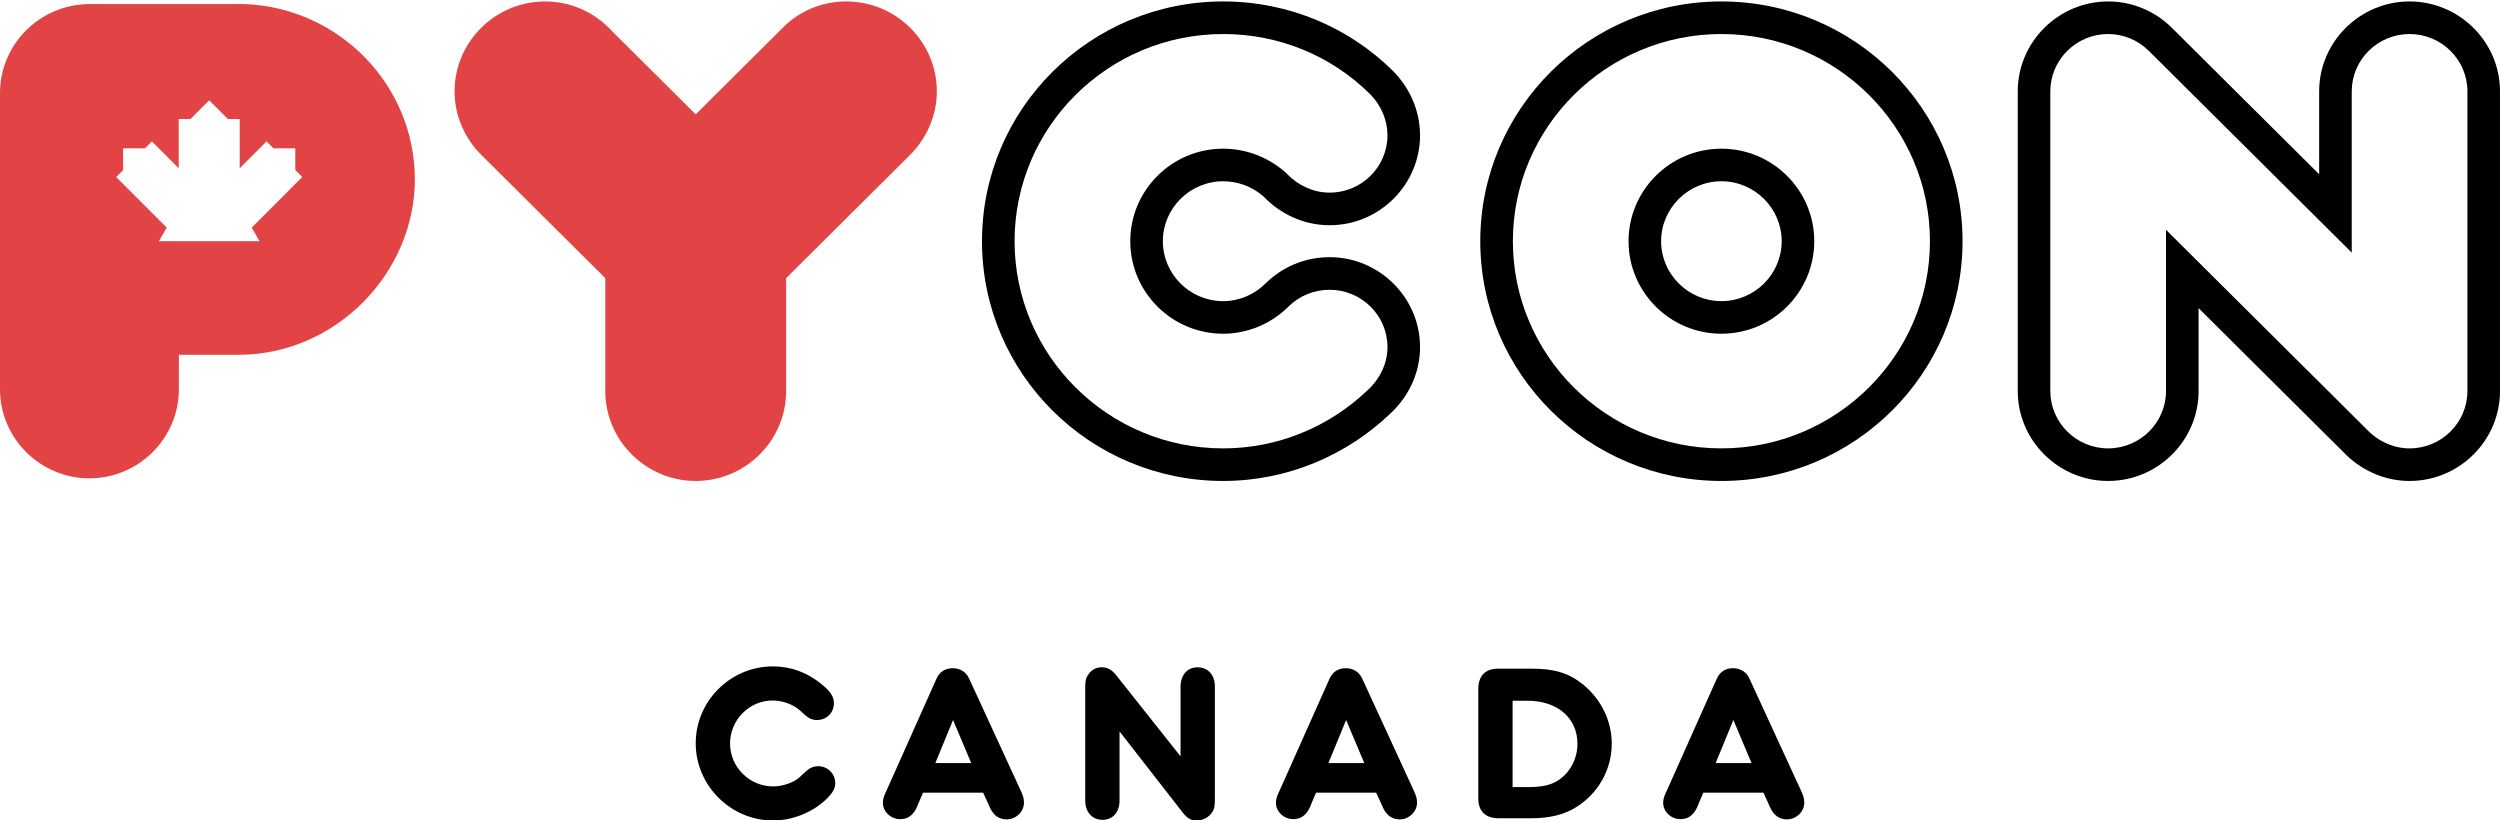
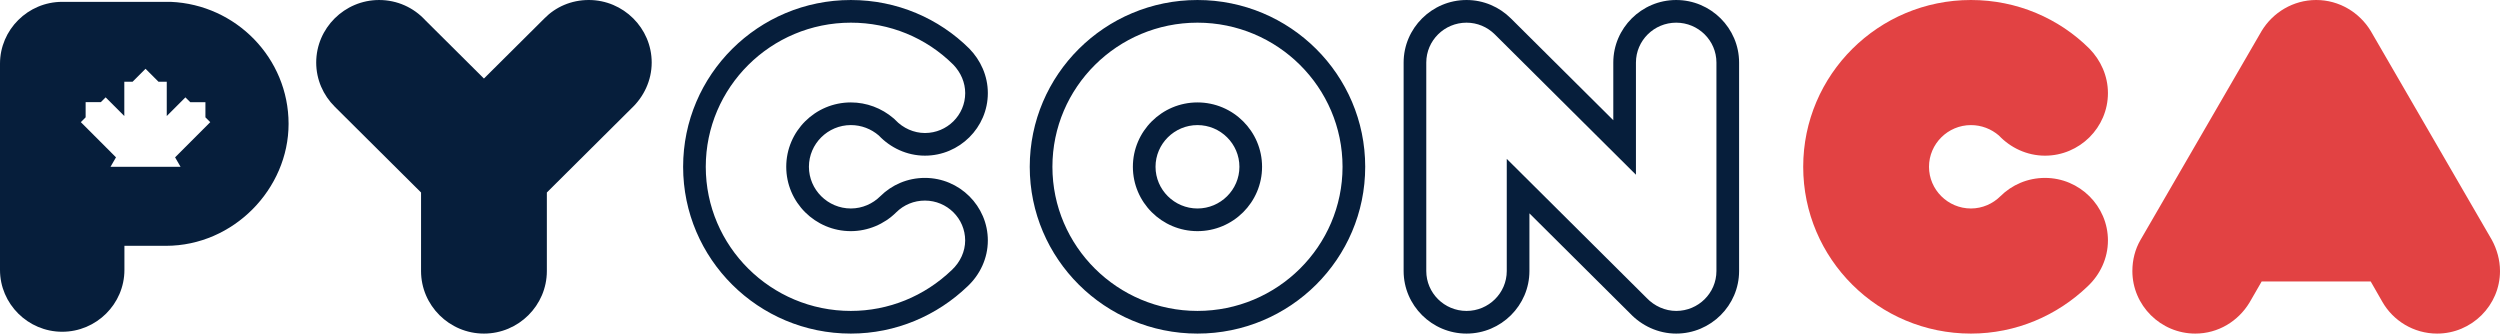
- <svg xmlns="http://www.w3.org/2000/svg" version="1.1" id="Layer_1" x="0px" y="0px" width="656.965px" height="215.237px" viewBox="0 0 656.965 215.237" enable-background="new 0 0 656.965 215.237" xml:space="preserve">
+ <svg xmlns="http://www.w3.org/2000/svg" version="1.1" id="Layer_1" x="0px" y="0px" width="288.473px" height="38.492px" viewBox="0 0 288.473 38.492" enable-background="new 0 0 288.473 38.492" xml:space="preserve">
  <g>
-     <path d="M203.107,175.119c4.773,0,9.02,1.592,12.853,4.717c2.296,1.889,3.181,3.244,3.181,5.012c0,2.418-1.943,4.363-4.418,4.363   c-1.241,0-2.184-0.412-3.299-1.416l-0.95-0.885c-1.944-1.768-4.713-2.83-7.427-2.83c-6.189,0-11.199,5.131-11.199,11.318   c0,6.191,5.128,11.26,11.32,11.26c2.472,0,5.42-1.002,6.954-2.414l1.592-1.477c1.059-1.002,2.123-1.414,3.36-1.414   c2.42,0,4.421,2.004,4.421,4.422c0,1.355-0.648,2.533-2.122,4.01c-3.597,3.594-9.02,5.834-14.205,5.834   c-11.142,0-20.343-9.197-20.343-20.279C182.825,184.199,191.966,175.119,203.107,175.119z" />
-     <path d="M242.553,208.308l-1.24,2.889l-0.352,0.887c-1.004,2.18-2.417,3.18-4.421,3.18c-2.417,0-4.537-1.945-4.537-4.303   c0-0.768,0.233-1.65,0.646-2.531l0.409-0.887l13.031-29.178c0.825-1.83,2.296-2.773,4.304-2.773c1.886,0,3.535,1.004,4.303,2.773   l13.38,29.061c0.886,1.885,1.005,2.477,1.005,3.535c0,2.357-2.12,4.363-4.537,4.363c-2.008,0-3.479-1.061-4.425-3.125l-0.409-0.943   l-1.359-2.947H242.553z M250.45,189.21l-4.658,11.314h9.435L250.45,189.21z" />
-     <path d="M310.229,181.369v-1c0.062-3.066,1.83-5.014,4.482-5.014c2.712,0,4.54,2.004,4.54,5.014v1v28.293   c0,2.182-0.118,2.949-0.706,3.777c-0.886,1.352-2.42,2.18-4.069,2.18c-1.65,0-2.533-0.531-4.247-2.83l-16.029-20.576v17.156v1.004   c0,3.066-1.769,5.07-4.482,5.07c-2.715,0-4.537-2.064-4.537-5.07v-1.004v-28.768c0-1.709,0.173-2.475,0.764-3.299   c0.886-1.299,2.124-1.947,3.54-1.947c1.646,0,2.708,0.592,4.242,2.594l16.503,20.809V181.369z" />
-     <path d="M345.845,208.308l-1.237,2.889l-0.354,0.887c-1.005,2.18-2.42,3.18-4.419,3.18c-2.417,0-4.543-1.945-4.543-4.303   c0-0.768,0.237-1.65,0.649-2.531l0.412-0.887l13.028-29.178c0.828-1.83,2.299-2.773,4.303-2.773c1.89,0,3.536,1.004,4.307,2.773   l13.38,29.061c0.882,1.885,1.004,2.477,1.004,3.535c0,2.357-2.126,4.363-4.54,4.363c-2.007,0-3.478-1.061-4.424-3.125l-0.41-0.943   l-1.355-2.947H345.845z M353.742,189.21l-4.655,11.314h9.431L353.742,189.21z" />
-     <path d="M388.472,182.015v-1.059c0.058-3.418,1.886-5.246,5.246-5.246h1.062h7.605c6.072,0,9.787,1.119,13.499,4.07   c4.834,3.891,7.663,9.605,7.663,15.678c0,6.777-3.597,13.146-9.489,16.74c-3.069,1.889-6.899,2.828-11.673,2.828h-7.605h-1.062   c-3.421-0.055-5.246-1.883-5.246-5.242v-1.064V182.015z M401.32,206.837c3.895,0,6.132-0.475,8.134-1.771   c3.13-2.002,5.076-5.656,5.076-9.607c0-6.781-5.249-11.318-13.148-11.318h-3.892v22.697H401.32z" />
-     <path d="M447.607,208.308l-1.24,2.889l-0.352,0.887c-1.004,2.18-2.417,3.18-4.425,3.18c-2.417,0-4.537-1.945-4.537-4.303   c0-0.768,0.236-1.65,0.649-2.531l0.409-0.887l13.031-29.178c0.824-1.83,2.299-2.773,4.3-2.773c1.89,0,3.54,1.004,4.304,2.773   l13.383,29.061c0.886,1.885,1.004,2.477,1.004,3.535c0,2.357-2.123,4.363-4.54,4.363c-2.005,0-3.479-1.061-4.418-3.125   l-0.416-0.943l-1.355-2.947H447.607z M455.504,189.21l-4.654,11.314h9.432L455.504,189.21z" />
-     <path fill="#E24446" d="M159.059,73.095l-32.604-32.418c-4.357-4.332-6.999-10.24-6.999-16.67   c0-12.996,10.694-23.626,23.762-23.626c6.863,0,13.069,2.887,17.427,7.615l22.175,22.05l22.84-22.708   c4.225-4.333,10.161-6.957,16.767-6.957c13.069,0,23.76,10.63,23.76,23.626c0,6.829-3.037,12.992-7.656,17.326l-31.945,31.762   v29.667c0,12.995-10.691,23.628-23.765,23.628c-13.069,0-23.76-10.633-23.76-23.628V73.095z" />
-     <path d="M321.419,8.943c14.64,0,28.371,5.621,38.666,15.832c2.915,3.018,4.526,6.842,4.526,10.781   c0,8.309-6.822,15.066-15.205,15.066c-4.146,0-8.235-1.803-11.215-4.945l-0.302-0.312l-0.328-0.285   c-4.512-3.875-10.241-6.008-16.143-6.008c-13.453,0-24.4,10.908-24.4,24.311c0,13.408,10.947,24.315,24.4,24.315   c6.355,0,12.604-2.584,17.124-7.084c2.899-2.881,6.759-4.466,10.863-4.466c8.383,0,15.205,6.757,15.205,15.067   c0,4.088-1.807,8.125-5.032,11.146c-10.387,9.974-23.939,15.468-38.16,15.468c-30.219,0-54.802-24.427-54.802-54.447   C266.617,33.365,291.2,8.943,321.419,8.943 M321.419,0.381c-34.982,0-63.366,28.221-63.366,63.001   c0,34.784,28.384,63.008,63.366,63.008c17.03,0,32.607-6.828,44.095-17.854c4.619-4.329,7.653-10.496,7.653-17.32   c0-12.996-10.691-23.632-23.761-23.632c-6.603,0-12.539,2.625-16.896,6.957c-2.775,2.76-6.73,4.595-11.091,4.595   c-8.712,0-15.838-7.085-15.838-15.753c0-8.66,7.126-15.748,15.838-15.748c3.961,0,7.657,1.441,10.563,3.938   c4.354,4.592,10.557,7.614,17.424,7.614c13.069,0,23.761-10.634,23.761-23.63c0-6.561-2.769-12.469-6.995-16.801   C354.688,7.338,338.85,0.381,321.419,0.381L321.419,0.381z" />
-     <path d="M452.361,8.943c30.216,0,54.802,24.422,54.802,54.439c0,30.021-24.586,54.447-54.802,54.447   c-30.222,0-54.801-24.427-54.801-54.447C397.561,33.365,422.14,8.943,452.361,8.943 M452.361,87.698   c13.457,0,24.4-10.907,24.4-24.315c0-13.402-10.943-24.311-24.4-24.311c-13.46,0-24.402,10.908-24.402,24.311   C427.959,76.791,438.901,87.698,452.361,87.698 M452.361,0.381c-34.982,0-63.366,28.221-63.366,63.001   c0,34.784,28.384,63.008,63.366,63.008c34.985,0,63.367-28.224,63.367-63.008C515.729,28.602,487.347,0.381,452.361,0.381   L452.361,0.381z M452.361,79.135c-8.712,0-15.845-7.085-15.845-15.753c0-8.66,7.133-15.748,15.845-15.748   s15.842,7.088,15.842,15.748C468.203,72.05,461.073,79.135,452.361,79.135L452.361,79.135z" />
-     <path d="M633.205,8.943c8.383,0,15.197,6.759,15.197,15.064v78.755c0,8.304-6.814,15.067-15.197,15.067   c-4.146,0-8.236-1.805-11.213-4.947l-0.09-0.086l-0.086-0.09l-38.02-37.801l-14.601-14.52v20.589v21.787   c0,8.304-6.82,15.067-15.199,15.067s-15.202-6.764-15.202-15.067V24.007c0-8.306,6.823-15.064,15.202-15.064   c4.019,0,7.833,1.586,10.73,4.467l38.677,38.457l14.6,14.516V45.796V24.007C618.004,15.702,624.822,8.943,633.205,8.943    M633.205,0.381c-13.07,0-23.762,10.63-23.762,23.626v21.789L570.762,7.338c-4.354-4.333-10.297-6.957-16.765-6.957   c-13.066,0-23.761,10.63-23.761,23.626v78.755c0,12.995,10.694,23.628,23.761,23.628c13.069,0,23.761-10.633,23.761-23.628V80.975   l38.02,37.8c4.357,4.594,10.564,7.615,17.428,7.615c13.066,0,23.76-10.633,23.76-23.628V24.007   C656.965,11.011,646.271,0.381,633.205,0.381L633.205,0.381z" />
    <g>
-       <path fill="#E24446" d="M64.494,1.076H23.499C10.576,1.076,0,11.587,0,24.446v77.885c0,12.854,10.576,23.366,23.499,23.366    c12.929,0,23.501-10.512,23.501-23.366v-9.094h15.666c25.589,0,46.348-21.548,46.348-46.073    C109.014,22.368,89.173,2.117,64.494,1.076z M68.206,63.386H41.748l2.068-3.574L30.535,46.521l1.812-1.818v-5.729h5.739    l1.818-1.82l7.053,7.057V31.265h3.117l4.901-4.904l4.904,4.904h3.114V44.21l7.053-7.057l1.822,1.82h5.732v5.729l1.822,1.818    L66.141,59.812L68.206,63.386z" />
+       <path fill="#E24243" d="M227.425,24.057c1.33,0,2.54-0.562,3.387-1.403c1.332-1.322,3.146-2.125,5.162-2.125    c3.992,0,7.259,3.248,7.259,7.217c0,2.086-0.928,3.971-2.34,5.293c-3.508,3.369-8.266,5.453-13.468,5.453    c-10.687,0-19.355-8.621-19.355-19.246C208.07,8.621,216.739,0,227.425,0c5.323,0,10.162,2.125,13.67,5.613    c1.29,1.323,2.138,3.127,2.138,5.132c0,3.97-3.267,7.218-7.259,7.218c-2.097,0-3.992-0.923-5.322-2.326    c-0.888-0.762-2.017-1.202-3.227-1.202c-2.661,0-4.839,2.165-4.839,4.811S224.764,24.057,227.425,24.057z" />
+       <path fill="#E24243" d="M260.972,3.568c1.29-2.125,3.63-3.568,6.291-3.568s5,1.443,6.29,3.568l13.992,24.137    c0.564,1.043,0.928,2.287,0.928,3.568c0,3.971-3.266,7.219-7.258,7.219c-2.702,0-5.081-1.484-6.331-3.689l-1.331-2.325h-12.581    l-1.411,2.446c-1.291,2.125-3.589,3.568-6.25,3.568c-3.993,0-7.259-3.248-7.259-7.219c0-1.281,0.322-2.525,0.927-3.568    L260.972,3.568z" />
+     </g>
+   </g>
+   <g>
+     <path fill="#061E3B" d="M48.585,22.212l-9.959-9.902c-1.331-1.323-2.139-3.128-2.139-5.092c0-3.97,3.268-7.217,7.259-7.217   c2.097,0,3.991,0.882,5.322,2.326l6.773,6.735l6.977-6.937C64.109,0.802,65.923,0,67.94,0c3.992,0,7.259,3.247,7.259,7.217   c0,2.086-0.929,3.969-2.34,5.292l-9.758,9.702v9.062c0,3.971-3.266,7.219-7.259,7.219c-3.992,0-7.258-3.248-7.258-7.219   L48.585,22.212L48.585,22.212z" />
+     <path fill="#061E3B" d="M98.179,2.616c4.472,0,8.666,1.717,11.812,4.836c0.891,0.922,1.383,2.09,1.383,3.293   c0,2.538-2.084,4.603-4.646,4.603c-1.267,0-2.516-0.551-3.426-1.511l-0.092-0.096l-0.102-0.087   c-1.378-1.184-3.128-1.835-4.931-1.835c-4.109,0-7.453,3.332-7.453,7.426c0,4.096,3.344,7.426,7.453,7.426   c1.941,0,3.85-0.789,5.23-2.164c0.886-0.879,2.063-1.362,3.317-1.362c2.562,0,4.646,2.063,4.646,4.603   c0,1.248-0.553,2.481-1.537,3.404c-3.173,3.047-7.312,4.725-11.656,4.725c-9.229,0-16.739-7.461-16.739-16.63   C81.439,10.076,88.948,2.616,98.179,2.616 M98.179,0.001c-10.686,0-19.354,8.62-19.354,19.244c0,10.625,8.67,19.247,19.354,19.247   c5.202,0,9.96-2.086,13.469-5.455c1.411-1.322,2.338-3.205,2.338-5.291c0-3.97-3.266-7.218-7.258-7.218   c-2.017,0-3.83,0.802-5.161,2.125c-0.848,0.843-2.056,1.403-3.388,1.403c-2.661,0-4.838-2.164-4.838-4.812   c0-2.646,2.177-4.811,4.838-4.811c1.21,0,2.339,0.44,3.227,1.203c1.33,1.402,3.226,2.325,5.322,2.325   c3.992,0,7.258-3.248,7.258-7.218c0-2.004-0.846-3.809-2.137-5.132C108.341,2.126,103.503,0.001,98.179,0.001L98.179,0.001z" />
+     <path fill="#061E3B" d="M138.176,2.616c9.229,0,16.739,7.46,16.739,16.629c0,9.17-7.511,16.631-16.739,16.631   c-9.231,0-16.739-7.461-16.739-16.631C121.437,10.076,128.944,2.616,138.176,2.616 M138.176,26.671c4.11,0,7.453-3.33,7.453-7.426   c0-4.094-3.343-7.426-7.453-7.426c-4.111,0-7.454,3.332-7.454,7.426C130.722,23.341,134.064,26.671,138.176,26.671 M138.176,0.001   c-10.686,0-19.355,8.62-19.355,19.244c0,10.625,8.671,19.247,19.355,19.247c10.687,0,19.354-8.621,19.354-19.247   C157.531,8.621,148.862,0.001,138.176,0.001L138.176,0.001z M138.176,24.057c-2.661,0-4.84-2.164-4.84-4.812   c0-2.646,2.179-4.811,4.84-4.811s4.839,2.165,4.839,4.811C143.015,21.893,140.837,24.057,138.176,24.057L138.176,24.057z" />
+     <path fill="#061E3B" d="M193.415,2.616c2.561,0,4.643,2.064,4.643,4.602v24.056c0,2.537-2.082,4.603-4.643,4.603   c-1.268,0-2.517-0.551-3.425-1.51l-0.027-0.027l-0.026-0.026l-11.612-11.547l-4.461-4.435v6.288v6.655   c0,2.537-2.083,4.603-4.643,4.603s-4.644-2.064-4.644-4.603V7.218c0-2.537,2.084-4.602,4.644-4.602   c1.229,0,2.393,0.484,3.277,1.364l11.813,11.747l4.459,4.435v-6.289V7.218C188.771,4.681,190.854,2.616,193.415,2.616    M193.415,0.001c-3.992,0-7.258,3.247-7.258,7.217v6.655L174.342,2.126c-1.33-1.323-3.146-2.125-5.121-2.125   c-3.991,0-7.258,3.247-7.258,7.217v24.056c0,3.97,3.267,7.218,7.258,7.218c3.992,0,7.258-3.248,7.258-7.218v-6.655l11.613,11.547   c1.331,1.403,3.227,2.326,5.323,2.326c3.99,0,7.258-3.248,7.258-7.218V7.218C200.673,3.248,197.406,0.001,193.415,0.001   L193.415,0.001z" />
+     <g>
+       <path fill="#061E3B" d="M19.7,0.213H7.178C3.23,0.213,0,3.424,0,7.352v23.79c0,3.927,3.229,7.139,7.178,7.139    c3.949,0,7.179-3.212,7.179-7.139v-2.777h4.785c7.816,0,14.157-6.582,14.157-14.073C33.299,6.717,27.238,0.531,19.7,0.213z     M20.834,19.246h-8.082l0.632-1.092l-4.057-4.06l0.554-0.556v-1.75h1.753l0.556-0.556l2.154,2.155V9.435h0.952l1.497-1.498    l1.498,1.498h0.951v3.954l2.153-2.155l0.558,0.556h1.751v1.75l0.557,0.556l-4.058,4.06L20.834,19.246z" />
    </g>
  </g>
</svg>
